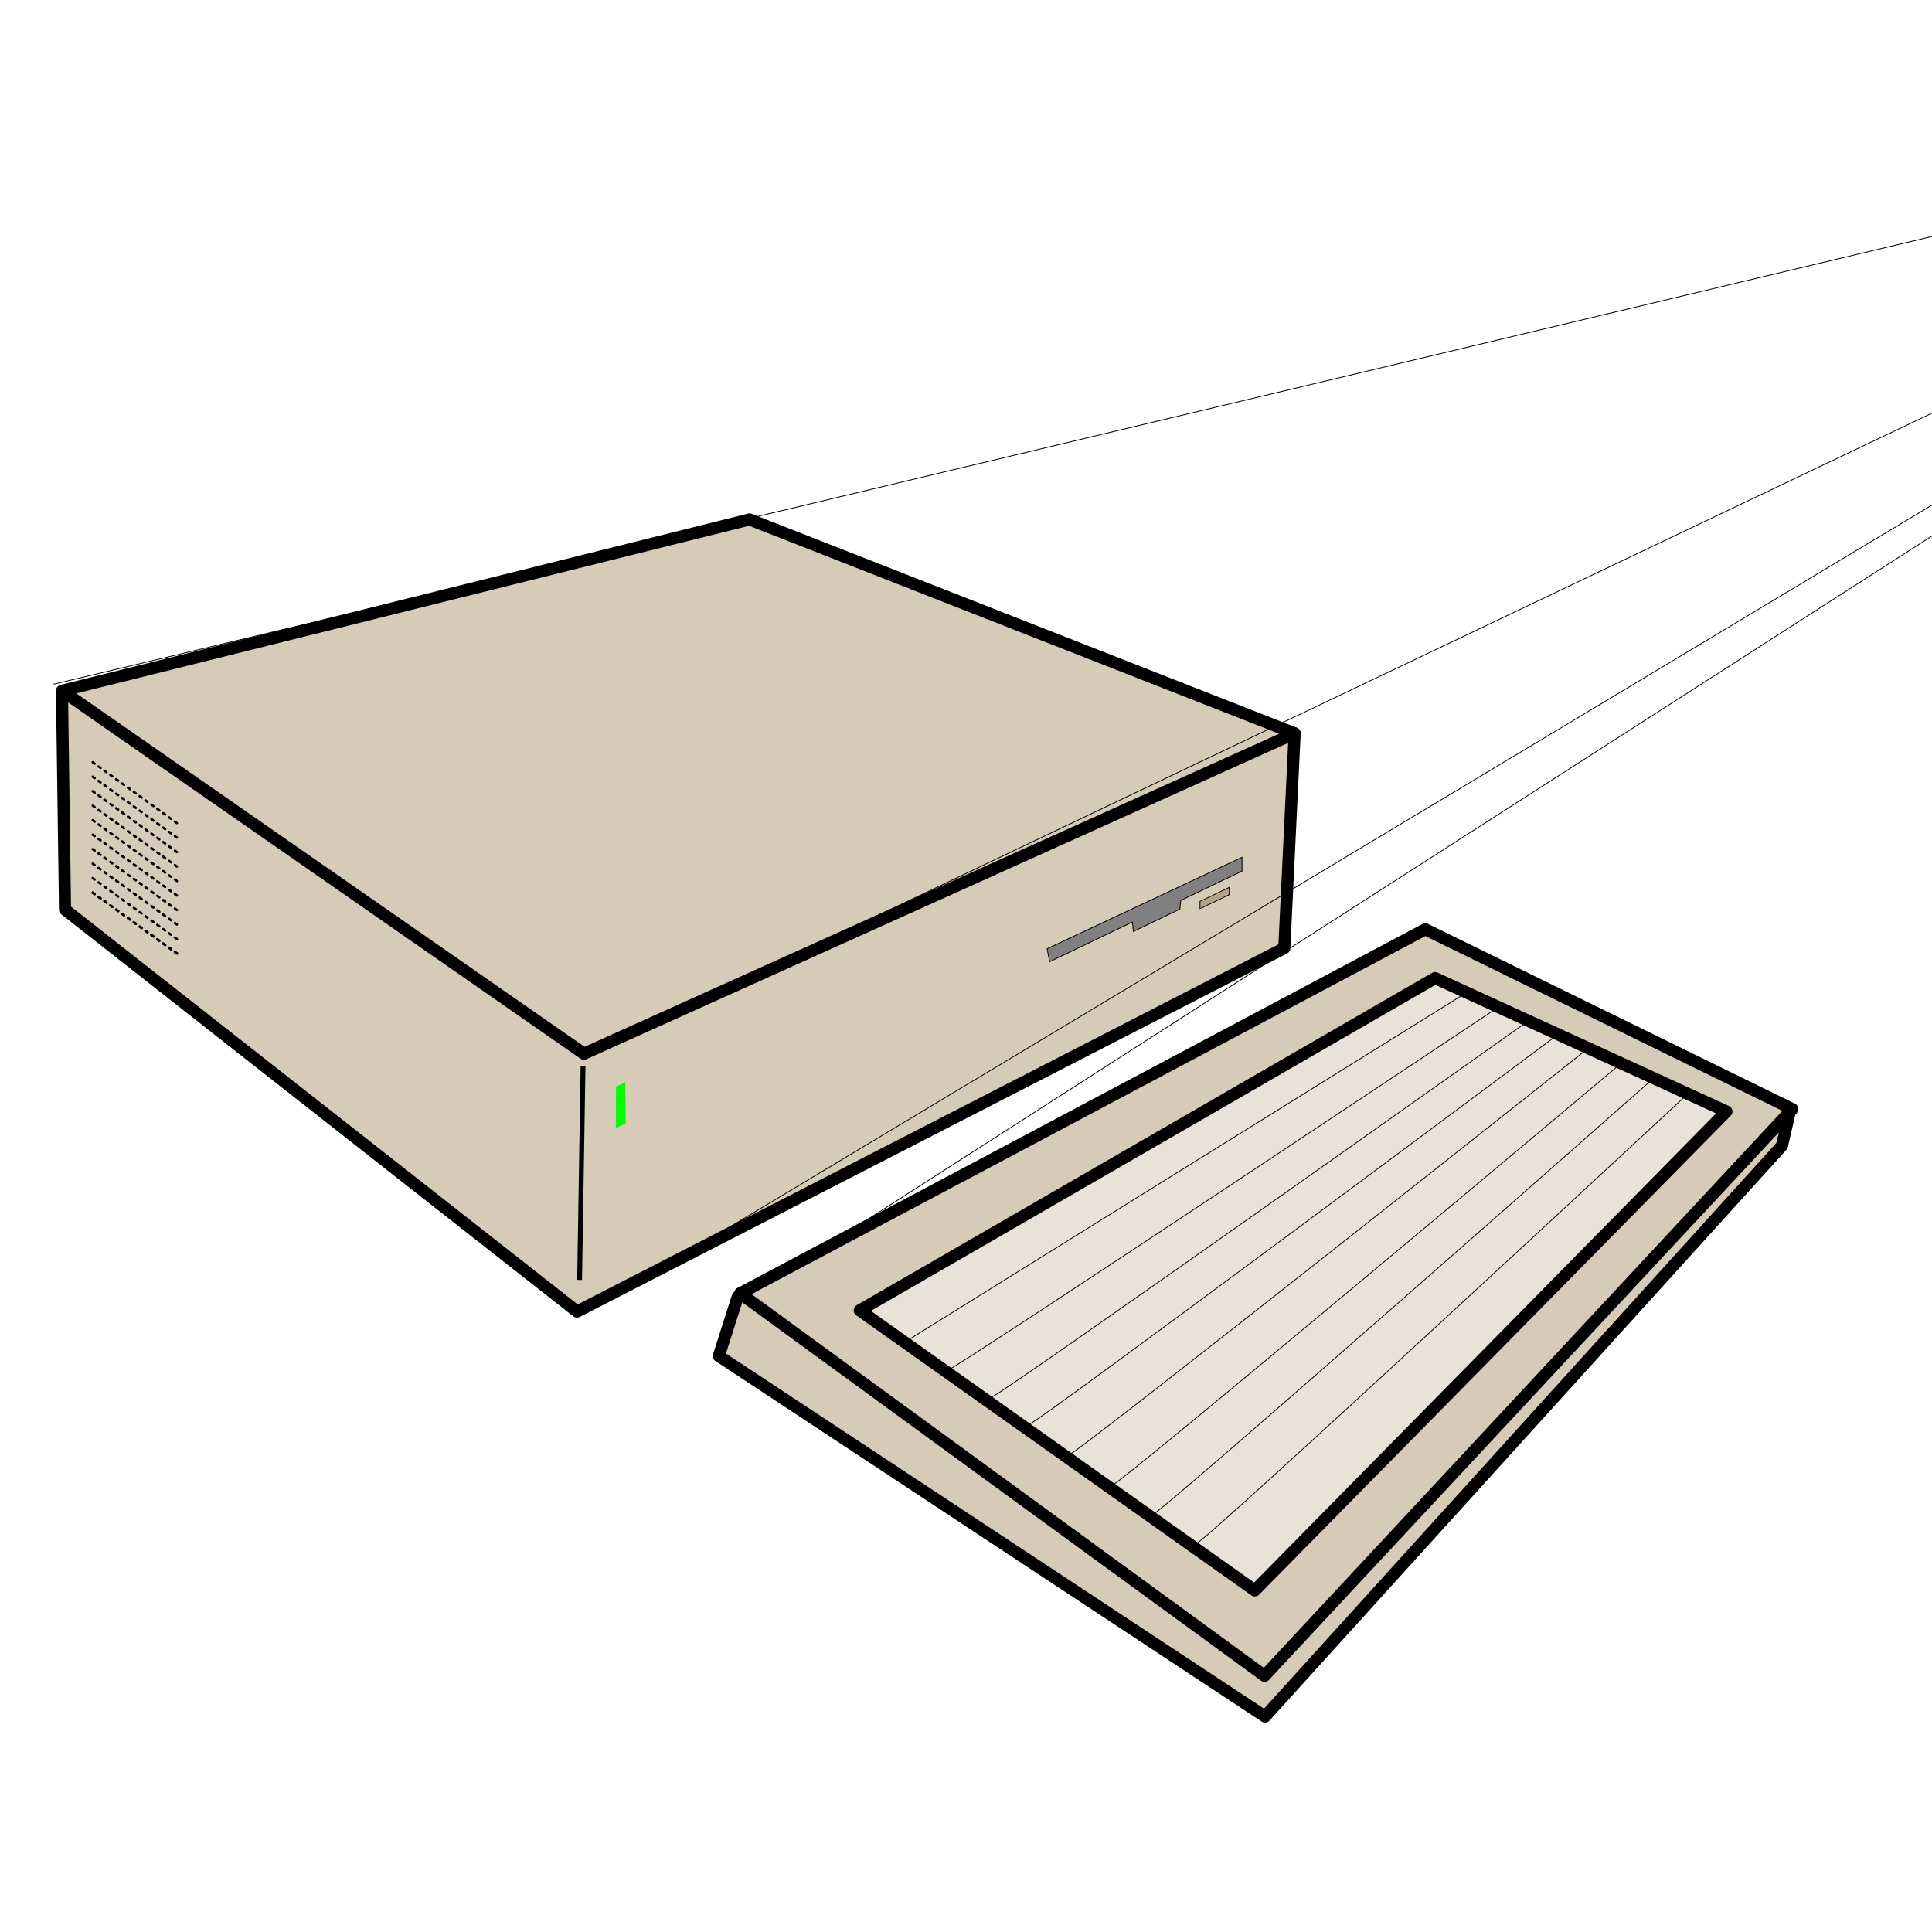
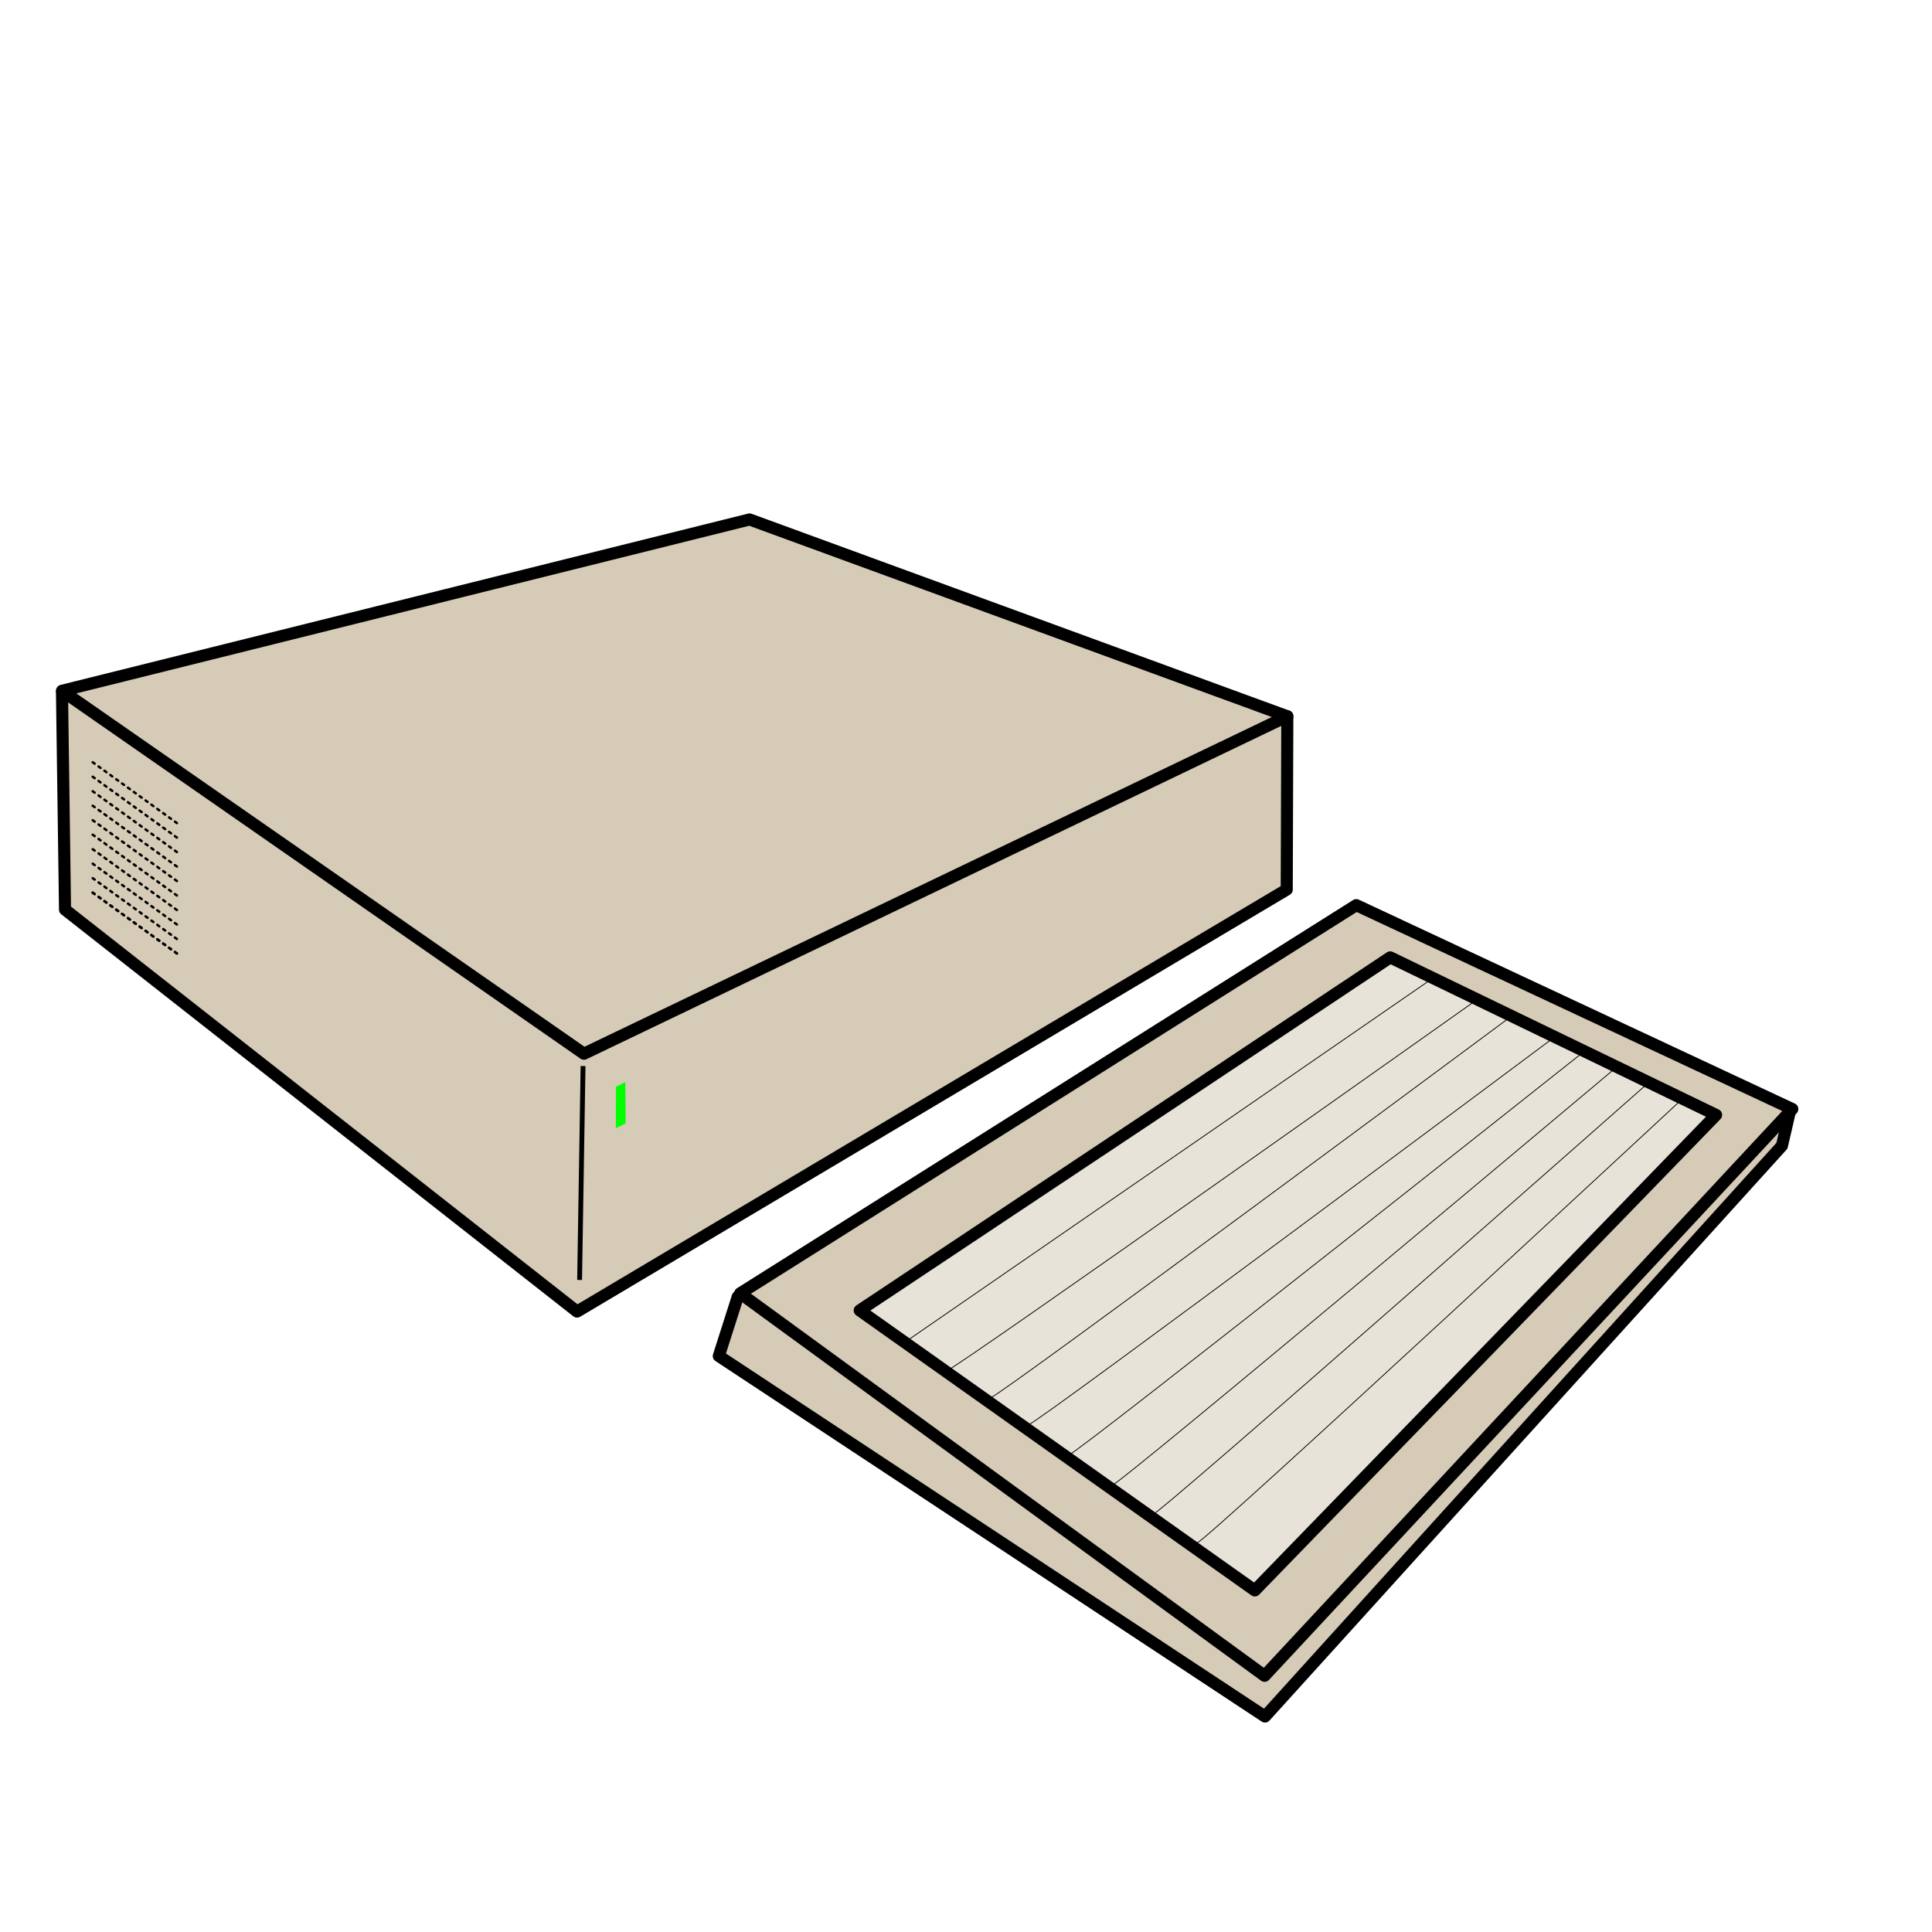
- <svg xmlns="http://www.w3.org/2000/svg" xmlns:xlink="http://www.w3.org/1999/xlink" id="svg2" height="600pt" width="600pt">
+ <svg xmlns="http://www.w3.org/2000/svg" xmlns:xlink="http://www.w3.org/1999/xlink" width="600pt" height="600pt" id="svg2">
  <defs id="defs3">
    <linearGradient id="linearGradient2102">
-       <stop id="stop2104" offset="0" style="stop-color:#726d7f;stop-opacity:1;" />
-       <stop id="stop2106" offset="1" style="stop-color:#726d7f;stop-opacity:0;" />
+       <stop style="stop-color:#726d7f;stop-opacity:1;" offset="0" id="stop2104" />
+       <stop style="stop-color:#726d7f;stop-opacity:0;" offset="1" id="stop2106" />
    </linearGradient>
    <linearGradient id="linearGradient2838">
-       <stop style="stop-color:#000000;stop-opacity:1;" offset="0" id="stop2840" />
-       <stop style="stop-color:#000000;stop-opacity:0;" offset="1" id="stop2842" />
+       <stop id="stop2840" offset="0" style="stop-color:#000000;stop-opacity:1;" />
+       <stop id="stop2842" offset="1" style="stop-color:#000000;stop-opacity:0;" />
    </linearGradient>
-     <linearGradient xlink:href="#linearGradient2838" id="linearGradient2844" gradientTransform="scale(1.235013,0.809708)" x1="117.342" y1="188.589" x2="422.299" y2="336.168" gradientUnits="userSpaceOnUse" />
-     <linearGradient gradientUnits="userSpaceOnUse" y2="243.773" x2="573.303" y1="104.676" x1="202.288" gradientTransform="scale(0.943567,1.059808)" id="linearGradient2112" xlink:href="#linearGradient2102" />
-     <linearGradient y2="243.773" x2="573.303" y1="104.676" x1="202.288" gradientTransform="scale(0.943567,1.059808)" gradientUnits="userSpaceOnUse" id="linearGradient2118" xlink:href="#linearGradient2102" />
+     <linearGradient gradientUnits="userSpaceOnUse" y2="336.168" x2="422.299" y1="188.589" x1="117.342" gradientTransform="scale(1.235013,0.809708)" id="linearGradient2844" xlink:href="#linearGradient2838" />
+     <linearGradient xlink:href="#linearGradient2102" id="linearGradient2112" gradientTransform="scale(0.943567,1.059808)" x1="202.288" y1="104.676" x2="573.303" y2="243.773" gradientUnits="userSpaceOnUse" />
+     <linearGradient xlink:href="#linearGradient2102" id="linearGradient2118" gradientUnits="userSpaceOnUse" gradientTransform="scale(0.943567,1.059808)" x1="202.288" y1="104.676" x2="573.303" y2="243.773" />
  </defs>
  <g id="layer1">
-     <path id="path1332" d="M 25.667,286.452 L 26.922,376.642 L 238.943,543.092 L 531.8,392.602 L 536.086,303.666 L 25.667,286.452 z " style="fill:#d5cbb6;fill-opacity:1;fill-rule:evenodd;stroke:#000000;stroke-width:5;stroke-linecap:butt;stroke-linejoin:round;stroke-miterlimit:4;stroke-opacity:1" />
-     <path id="path1330" d="M 25.667,286.033 L 310.371,215.095 L 536.086,303.666 L 241.8,436.32 L 25.667,286.033 z " style="fill:#d5cbb6;fill-opacity:1;fill-rule:evenodd;stroke:#000000;stroke-width:5;stroke-linecap:butt;stroke-linejoin:round;stroke-miterlimit:4;stroke-opacity:1" />
-     <path id="path1335" d="M 255.089,449.981 L 258.912,448.07 L 259.085,465.167 L 255.003,467.166 L 255.089,449.981 z " style="fill:#00ff00;fill-opacity:1;fill-rule:evenodd;stroke:none;stroke-width:0.25pt;stroke-linecap:butt;stroke-linejoin:miter;stroke-opacity:1" />
-     <path style="fill:#808080;fill-opacity:1;fill-rule:evenodd;stroke:#000000;stroke-width:0.25pt;stroke-linecap:butt;stroke-linejoin:miter;stroke-opacity:1" d="M 433.571,392.857 L 514.286,355 L 514.286,360.714 L 488.929,372.857 L 488.571,376.429 L 469.286,385.714 L 468.929,381.786 L 434.643,398.214 L 433.571,392.857 z " id="path2088" />
-     <path style="fill:#b3a383;fill-opacity:1;fill-rule:evenodd;stroke:#000000;stroke-width:0.31;stroke-linecap:butt;stroke-linejoin:miter;stroke-miterlimit:4;stroke-opacity:1" d="M 496.891,373.25 L 509.013,367.442 L 509.013,370.472 L 496.891,376.281 L 496.891,373.25 z " id="path2090" />
-     <path id="path2094" d="M 305.479,536.97 L 297.643,561.5 L 523.806,710.777 L 737.871,474.424 L 741.147,460.24 L 305.479,536.97 z " style="fill:#d5cbb6;fill-opacity:1;fill-rule:evenodd;stroke:#000000;stroke-width:5;stroke-linecap:butt;stroke-linejoin:round;stroke-miterlimit:4;stroke-opacity:1" />
-     <path id="path2092" d="M 306.49,535.541 L 590.184,384.801 L 742.157,459.23 L 523.632,693.909 L 306.49,535.541 z " style="fill:#d5cbb6;fill-opacity:1;fill-rule:evenodd;stroke:#000000;stroke-width:5;stroke-linecap:butt;stroke-linejoin:round;stroke-miterlimit:4;stroke-opacity:1" />
-     <path id="path2096" d="M 355.987,542.612 L 594.224,405.004 L 714.883,460.24 L 519.592,658.554 L 355.987,542.612 z " style="fill:#e8e3d8;fill-opacity:1;fill-rule:evenodd;stroke:#000000;stroke-width:5;stroke-linecap:butt;stroke-linejoin:round;stroke-miterlimit:4;stroke-opacity:1" />
-     <path id="path2173" d="M 241.429,441.429 L 240,530" style="stroke-miterlimit:4;stroke-dasharray:none;stroke-opacity:1;stroke-linejoin:miter;stroke-linecap:butt;stroke-width:2;stroke:#000000;fill-rule:evenodd;fill-opacity:0.75;fill:none" />
-     <path id="path2175" d="M 38.386,315.634 L 74.751,341.898" style="stroke-dashoffset:0;stroke-miterlimit:4;stroke-dasharray:1,2;stroke-opacity:1;stroke-linejoin:miter;stroke-linecap:round;stroke-width:1;stroke:#000000;fill-rule:evenodd;fill-opacity:0.75;fill:none" />
-     <path id="path2177" d="M 38.386,321.634 L 74.751,347.898" style="stroke-opacity:1;stroke-dashoffset:0;stroke-dasharray:1,2;stroke-miterlimit:4;stroke-linejoin:miter;stroke-linecap:round;stroke-width:1;stroke:#000000;fill-rule:evenodd;fill-opacity:0.75;fill:none" />
-     <path id="path2179" d="M 38.386,327.634 L 74.751,353.898" style="stroke-opacity:1;stroke-dashoffset:0;stroke-dasharray:1,2;stroke-miterlimit:4;stroke-linejoin:miter;stroke-linecap:round;stroke-width:1;stroke:#000000;fill-rule:evenodd;fill-opacity:0.75;fill:none" />
-     <path id="path2181" d="M 38.386,333.634 L 74.751,359.898" style="stroke-opacity:1;stroke-dashoffset:0;stroke-dasharray:1,2;stroke-miterlimit:4;stroke-linejoin:miter;stroke-linecap:round;stroke-width:1;stroke:#000000;fill-rule:evenodd;fill-opacity:0.75;fill:none" />
-     <path id="path2183" d="M 38.386,339.634 L 74.751,365.898" style="stroke-opacity:1;stroke-dashoffset:0;stroke-dasharray:1,2;stroke-miterlimit:4;stroke-linejoin:miter;stroke-linecap:round;stroke-width:1;stroke:#000000;fill-rule:evenodd;fill-opacity:0.75;fill:none" />
-     <path id="path2185" d="M 38.386,345.634 L 74.751,371.898" style="stroke-opacity:1;stroke-dashoffset:0;stroke-dasharray:1,2;stroke-miterlimit:4;stroke-linejoin:miter;stroke-linecap:round;stroke-width:1;stroke:#000000;fill-rule:evenodd;fill-opacity:0.75;fill:none" />
-     <path id="path2187" d="M 38.386,351.634 L 74.751,377.898" style="stroke-opacity:1;stroke-dashoffset:0;stroke-dasharray:1,2;stroke-miterlimit:4;stroke-linejoin:miter;stroke-linecap:round;stroke-width:1;stroke:#000000;fill-rule:evenodd;fill-opacity:0.75;fill:none" />
-     <path id="path2189" d="M 38.386,357.634 L 74.751,383.898" style="stroke-opacity:1;stroke-dashoffset:0;stroke-dasharray:1,2;stroke-miterlimit:4;stroke-linejoin:miter;stroke-linecap:round;stroke-width:1;stroke:#000000;fill-rule:evenodd;fill-opacity:0.75;fill:none" />
-     <path id="path2191" d="M 38.386,363.634 L 74.751,389.898" style="stroke-opacity:1;stroke-dashoffset:0;stroke-dasharray:1,2;stroke-miterlimit:4;stroke-linejoin:miter;stroke-linecap:round;stroke-width:1;stroke:#000000;fill-rule:evenodd;fill-opacity:0.75;fill:none" />
-     <path id="path2193" d="M 38.386,369.634 L 74.751,395.898" style="stroke-opacity:1;stroke-dashoffset:0;stroke-dasharray:1,2;stroke-miterlimit:4;stroke-linejoin:miter;stroke-linecap:round;stroke-width:1;stroke:#000000;fill-rule:evenodd;fill-opacity:0.75;fill:none" />
-     <path id="path2195" d="M 38.386,369.634 L 74.751,395.898" style="stroke-opacity:1;stroke-dashoffset:0;stroke-dasharray:1,2;stroke-miterlimit:4;stroke-linejoin:miter;stroke-linecap:round;stroke-width:1;stroke:#000000;fill-rule:evenodd;fill-opacity:0.75;fill:none" />
+     <path style="fill:#d5cbb6;fill-opacity:1;fill-rule:evenodd;stroke:#000000;stroke-width:5;stroke-linecap:butt;stroke-linejoin:round;stroke-miterlimit:4;stroke-opacity:1" d="M 25.667,286.452 L 26.922,376.642 L 238.943,543.092 L 532.81,368.358 L 533.055,296.595 L 25.667,286.452 z " id="path1332" />
+     <path style="fill:#d5cbb6;fill-opacity:1;fill-rule:evenodd;stroke:#000000;stroke-width:5;stroke-linecap:butt;stroke-linejoin:round;stroke-miterlimit:4;stroke-opacity:1" d="M 25.667,286.033 L 310.371,215.095 L 533.055,296.595 L 241.8,436.32 L 25.667,286.033 z " id="path1330" />
+     <path style="fill:#00ff00;fill-opacity:1;fill-rule:evenodd;stroke:none;stroke-width:0.25pt;stroke-linecap:butt;stroke-linejoin:miter;stroke-opacity:1" d="M 255.089,449.981 L 258.912,448.07 L 259.085,465.167 L 255.003,467.166 L 255.089,449.981 z " id="path1335" />
+     <path style="fill:#d5cbb6;fill-opacity:1;fill-rule:evenodd;stroke:#000000;stroke-width:5;stroke-linecap:butt;stroke-linejoin:round;stroke-miterlimit:4;stroke-opacity:1" d="M 305.479,536.97 L 297.643,561.5 L 523.806,710.777 L 737.871,474.424 L 741.147,460.24 L 305.479,536.97 z " id="path2094" />
+     <path style="fill:#d5cbb6;fill-opacity:1;fill-rule:evenodd;stroke:#000000;stroke-width:5;stroke-linecap:butt;stroke-linejoin:round;stroke-miterlimit:4;stroke-opacity:1" d="M 306.49,535.541 L 561.612,374.801 L 742.157,459.23 L 523.632,693.909 L 306.49,535.541 z " id="path2092" />
+     <path style="fill:#e8e3d8;fill-opacity:1;fill-rule:evenodd;stroke:#000000;stroke-width:5;stroke-linecap:butt;stroke-linejoin:round;stroke-miterlimit:4;stroke-opacity:1" d="M 355.987,542.612 L 575.653,396.432 L 710.597,461.669 L 519.592,658.554 L 355.987,542.612 z " id="path2096" />
+     <path style="stroke-miterlimit:4;stroke-dasharray:none;stroke-opacity:1;stroke-linejoin:miter;stroke-linecap:butt;stroke-width:2;stroke:#000000;fill-rule:evenodd;fill-opacity:0.75;fill:none" d="M 241.429,441.429 L 240,530" id="path2173" />
+     <path style="stroke-dashoffset:0;stroke-miterlimit:4;stroke-dasharray:1,2;stroke-opacity:1;stroke-linejoin:miter;stroke-linecap:round;stroke-width:1;stroke:#000000;fill-rule:evenodd;fill-opacity:0.75;fill:none" d="M 38.386,315.634 L 74.751,341.898" id="path2175" />
+     <path style="stroke-opacity:1;stroke-dashoffset:0;stroke-dasharray:1,2;stroke-miterlimit:4;stroke-linejoin:miter;stroke-linecap:round;stroke-width:1;stroke:#000000;fill-rule:evenodd;fill-opacity:0.75;fill:none" d="M 38.386,321.634 L 74.751,347.898" id="path2177" />
+     <path style="stroke-opacity:1;stroke-dashoffset:0;stroke-dasharray:1,2;stroke-miterlimit:4;stroke-linejoin:miter;stroke-linecap:round;stroke-width:1;stroke:#000000;fill-rule:evenodd;fill-opacity:0.75;fill:none" d="M 38.386,327.634 L 74.751,353.898" id="path2179" />
+     <path style="stroke-opacity:1;stroke-dashoffset:0;stroke-dasharray:1,2;stroke-miterlimit:4;stroke-linejoin:miter;stroke-linecap:round;stroke-width:1;stroke:#000000;fill-rule:evenodd;fill-opacity:0.75;fill:none" d="M 38.386,333.634 L 74.751,359.898" id="path2181" />
+     <path style="stroke-opacity:1;stroke-dashoffset:0;stroke-dasharray:1,2;stroke-miterlimit:4;stroke-linejoin:miter;stroke-linecap:round;stroke-width:1;stroke:#000000;fill-rule:evenodd;fill-opacity:0.75;fill:none" d="M 38.386,339.634 L 74.751,365.898" id="path2183" />
+     <path style="stroke-opacity:1;stroke-dashoffset:0;stroke-dasharray:1,2;stroke-miterlimit:4;stroke-linejoin:miter;stroke-linecap:round;stroke-width:1;stroke:#000000;fill-rule:evenodd;fill-opacity:0.75;fill:none" d="M 38.386,345.634 L 74.751,371.898" id="path2185" />
+     <path style="stroke-opacity:1;stroke-dashoffset:0;stroke-dasharray:1,2;stroke-miterlimit:4;stroke-linejoin:miter;stroke-linecap:round;stroke-width:1;stroke:#000000;fill-rule:evenodd;fill-opacity:0.75;fill:none" d="M 38.386,351.634 L 74.751,377.898" id="path2187" />
+     <path style="stroke-opacity:1;stroke-dashoffset:0;stroke-dasharray:1,2;stroke-miterlimit:4;stroke-linejoin:miter;stroke-linecap:round;stroke-width:1;stroke:#000000;fill-rule:evenodd;fill-opacity:0.75;fill:none" d="M 38.386,357.634 L 74.751,383.898" id="path2189" />
+     <path style="stroke-opacity:1;stroke-dashoffset:0;stroke-dasharray:1,2;stroke-miterlimit:4;stroke-linejoin:miter;stroke-linecap:round;stroke-width:1;stroke:#000000;fill-rule:evenodd;fill-opacity:0.75;fill:none" d="M 38.386,363.634 L 74.751,389.898" id="path2191" />
+     <path style="stroke-opacity:1;stroke-dashoffset:0;stroke-dasharray:1,2;stroke-miterlimit:4;stroke-linejoin:miter;stroke-linecap:round;stroke-width:1;stroke:#000000;fill-rule:evenodd;fill-opacity:0.75;fill:none" d="M 38.386,369.634 L 74.751,395.898" id="path2193" />
+     <path style="stroke-opacity:1;stroke-dashoffset:0;stroke-dasharray:1,2;stroke-miterlimit:4;stroke-linejoin:miter;stroke-linecap:round;stroke-width:1;stroke:#000000;fill-rule:evenodd;fill-opacity:0.75;fill:none" d="M 38.386,369.634 L 74.751,395.898" id="path2195" />
    <g id="g2283">
-       <path id="path2197" d="M 375.777,555.041 L 607.102,411.094" style="fill:none;fill-opacity:0.75;fill-rule:evenodd;stroke:#000000;stroke-width:0.25pt;stroke-linecap:butt;stroke-linejoin:miter;stroke-opacity:1" />
-       <path id="path2199" d="M 391.939,567.667 C 395.98,566.657 620.234,417.155 620.234,417.155" style="fill:none;fill-opacity:0.75;fill-rule:evenodd;stroke:#000000;stroke-width:0.25pt;stroke-linecap:butt;stroke-linejoin:miter;stroke-opacity:1" />
-       <path id="path2201" d="M 410.404,578.657 C 414.444,577.647 631.627,423.599 631.627,423.599" style="fill:none;fill-opacity:0.75;fill-rule:evenodd;stroke:#000000;stroke-width:0.25pt;stroke-linecap:butt;stroke-linejoin:miter;stroke-opacity:1" />
-       <path id="path2203" d="M 426.343,589.667 C 430.383,588.657 645.546,428.043 645.546,428.043" style="fill:none;fill-opacity:0.75;fill-rule:evenodd;stroke:#000000;stroke-width:0.25pt;stroke-linecap:butt;stroke-linejoin:miter;stroke-opacity:1" />
-       <path id="path2205" d="M 442.322,602.657 C 446.363,601.647 656.475,434.972 656.475,434.972" style="fill:none;fill-opacity:0.75;fill-rule:evenodd;stroke:#000000;stroke-width:0.25pt;stroke-linecap:butt;stroke-linejoin:miter;stroke-opacity:1" />
-       <path id="path2207" d="M 460.404,615.101 C 464.444,614.091 670.01,441.355 670.01,441.355" style="fill:none;fill-opacity:0.75;fill-rule:evenodd;stroke:#000000;stroke-width:0.25pt;stroke-linecap:butt;stroke-linejoin:miter;stroke-opacity:1" />
-       <path id="path2211" d="M 476.566,627.728 C 480.607,626.718 683.647,447.416 683.647,447.416" style="fill:none;fill-opacity:0.75;fill-rule:evenodd;stroke:#000000;stroke-width:0.25pt;stroke-linecap:butt;stroke-linejoin:miter;stroke-opacity:1" />
-       <path id="path2213" d="M 495.759,638.84 C 499.8,637.83 698.295,453.477 698.295,453.477" style="fill:none;fill-opacity:0.75;fill-rule:evenodd;stroke:#000000;stroke-width:0.25pt;stroke-linecap:butt;stroke-linejoin:miter;stroke-opacity:1" />
+       <path style="fill:none;fill-opacity:0.75;fill-rule:evenodd;stroke:#000000;stroke-width:0.25pt;stroke-linecap:butt;stroke-linejoin:miter;stroke-opacity:1" d="M 375.777,555.041 L 592.816,405.38" id="path2197" />
+       <path style="fill:none;fill-opacity:0.75;fill-rule:evenodd;stroke:#000000;stroke-width:0.25pt;stroke-linecap:butt;stroke-linejoin:miter;stroke-opacity:1" d="M 391.939,567.667 C 395.98,566.657 613.091,412.869 613.091,412.869" id="path2199" />
+       <path style="fill:none;fill-opacity:0.75;fill-rule:evenodd;stroke:#000000;stroke-width:0.25pt;stroke-linecap:butt;stroke-linejoin:miter;stroke-opacity:1" d="M 410.404,578.657 C 414.444,577.647 625.913,420.742 625.913,420.742" id="path2201" />
+       <path style="fill:none;fill-opacity:0.75;fill-rule:evenodd;stroke:#000000;stroke-width:0.25pt;stroke-linecap:butt;stroke-linejoin:miter;stroke-opacity:1" d="M 426.343,589.667 C 430.383,588.657 645.546,428.043 645.546,428.043" id="path2203" />
+       <path style="fill:none;fill-opacity:0.75;fill-rule:evenodd;stroke:#000000;stroke-width:0.25pt;stroke-linecap:butt;stroke-linejoin:miter;stroke-opacity:1" d="M 442.322,602.657 C 446.363,601.647 656.475,434.972 656.475,434.972" id="path2205" />
+       <path style="fill:none;fill-opacity:0.75;fill-rule:evenodd;stroke:#000000;stroke-width:0.25pt;stroke-linecap:butt;stroke-linejoin:miter;stroke-opacity:1" d="M 460.404,615.101 C 464.444,614.091 670.01,441.355 670.01,441.355" id="path2207" />
+       <path style="fill:none;fill-opacity:0.75;fill-rule:evenodd;stroke:#000000;stroke-width:0.25pt;stroke-linecap:butt;stroke-linejoin:miter;stroke-opacity:1" d="M 476.566,627.728 C 480.607,626.718 683.647,447.416 683.647,447.416" id="path2211" />
+       <path style="fill:none;fill-opacity:0.75;fill-rule:evenodd;stroke:#000000;stroke-width:0.25pt;stroke-linecap:butt;stroke-linejoin:miter;stroke-opacity:1" d="M 495.759,638.84 C 499.8,637.83 698.295,453.477 698.295,453.477" id="path2213" />
    </g>
-     <path id="path3921" d="M 22.223,283.31 L 1107.127,24.71 L 242.437,543.929" style="fill:none;fill-opacity:0.75;fill-rule:evenodd;stroke:#000000;stroke-width:0.25pt;stroke-linecap:butt;stroke-linejoin:miter;stroke-opacity:1" />
-     <path id="path3923" d="M 246.477,434.832 L 1107.127,24.71 L 311.127,535.848" style="fill:none;fill-opacity:0.75;fill-rule:evenodd;stroke:#000000;stroke-width:0.25pt;stroke-linecap:butt;stroke-linejoin:miter;stroke-opacity:1" />
  </g>
</svg>
